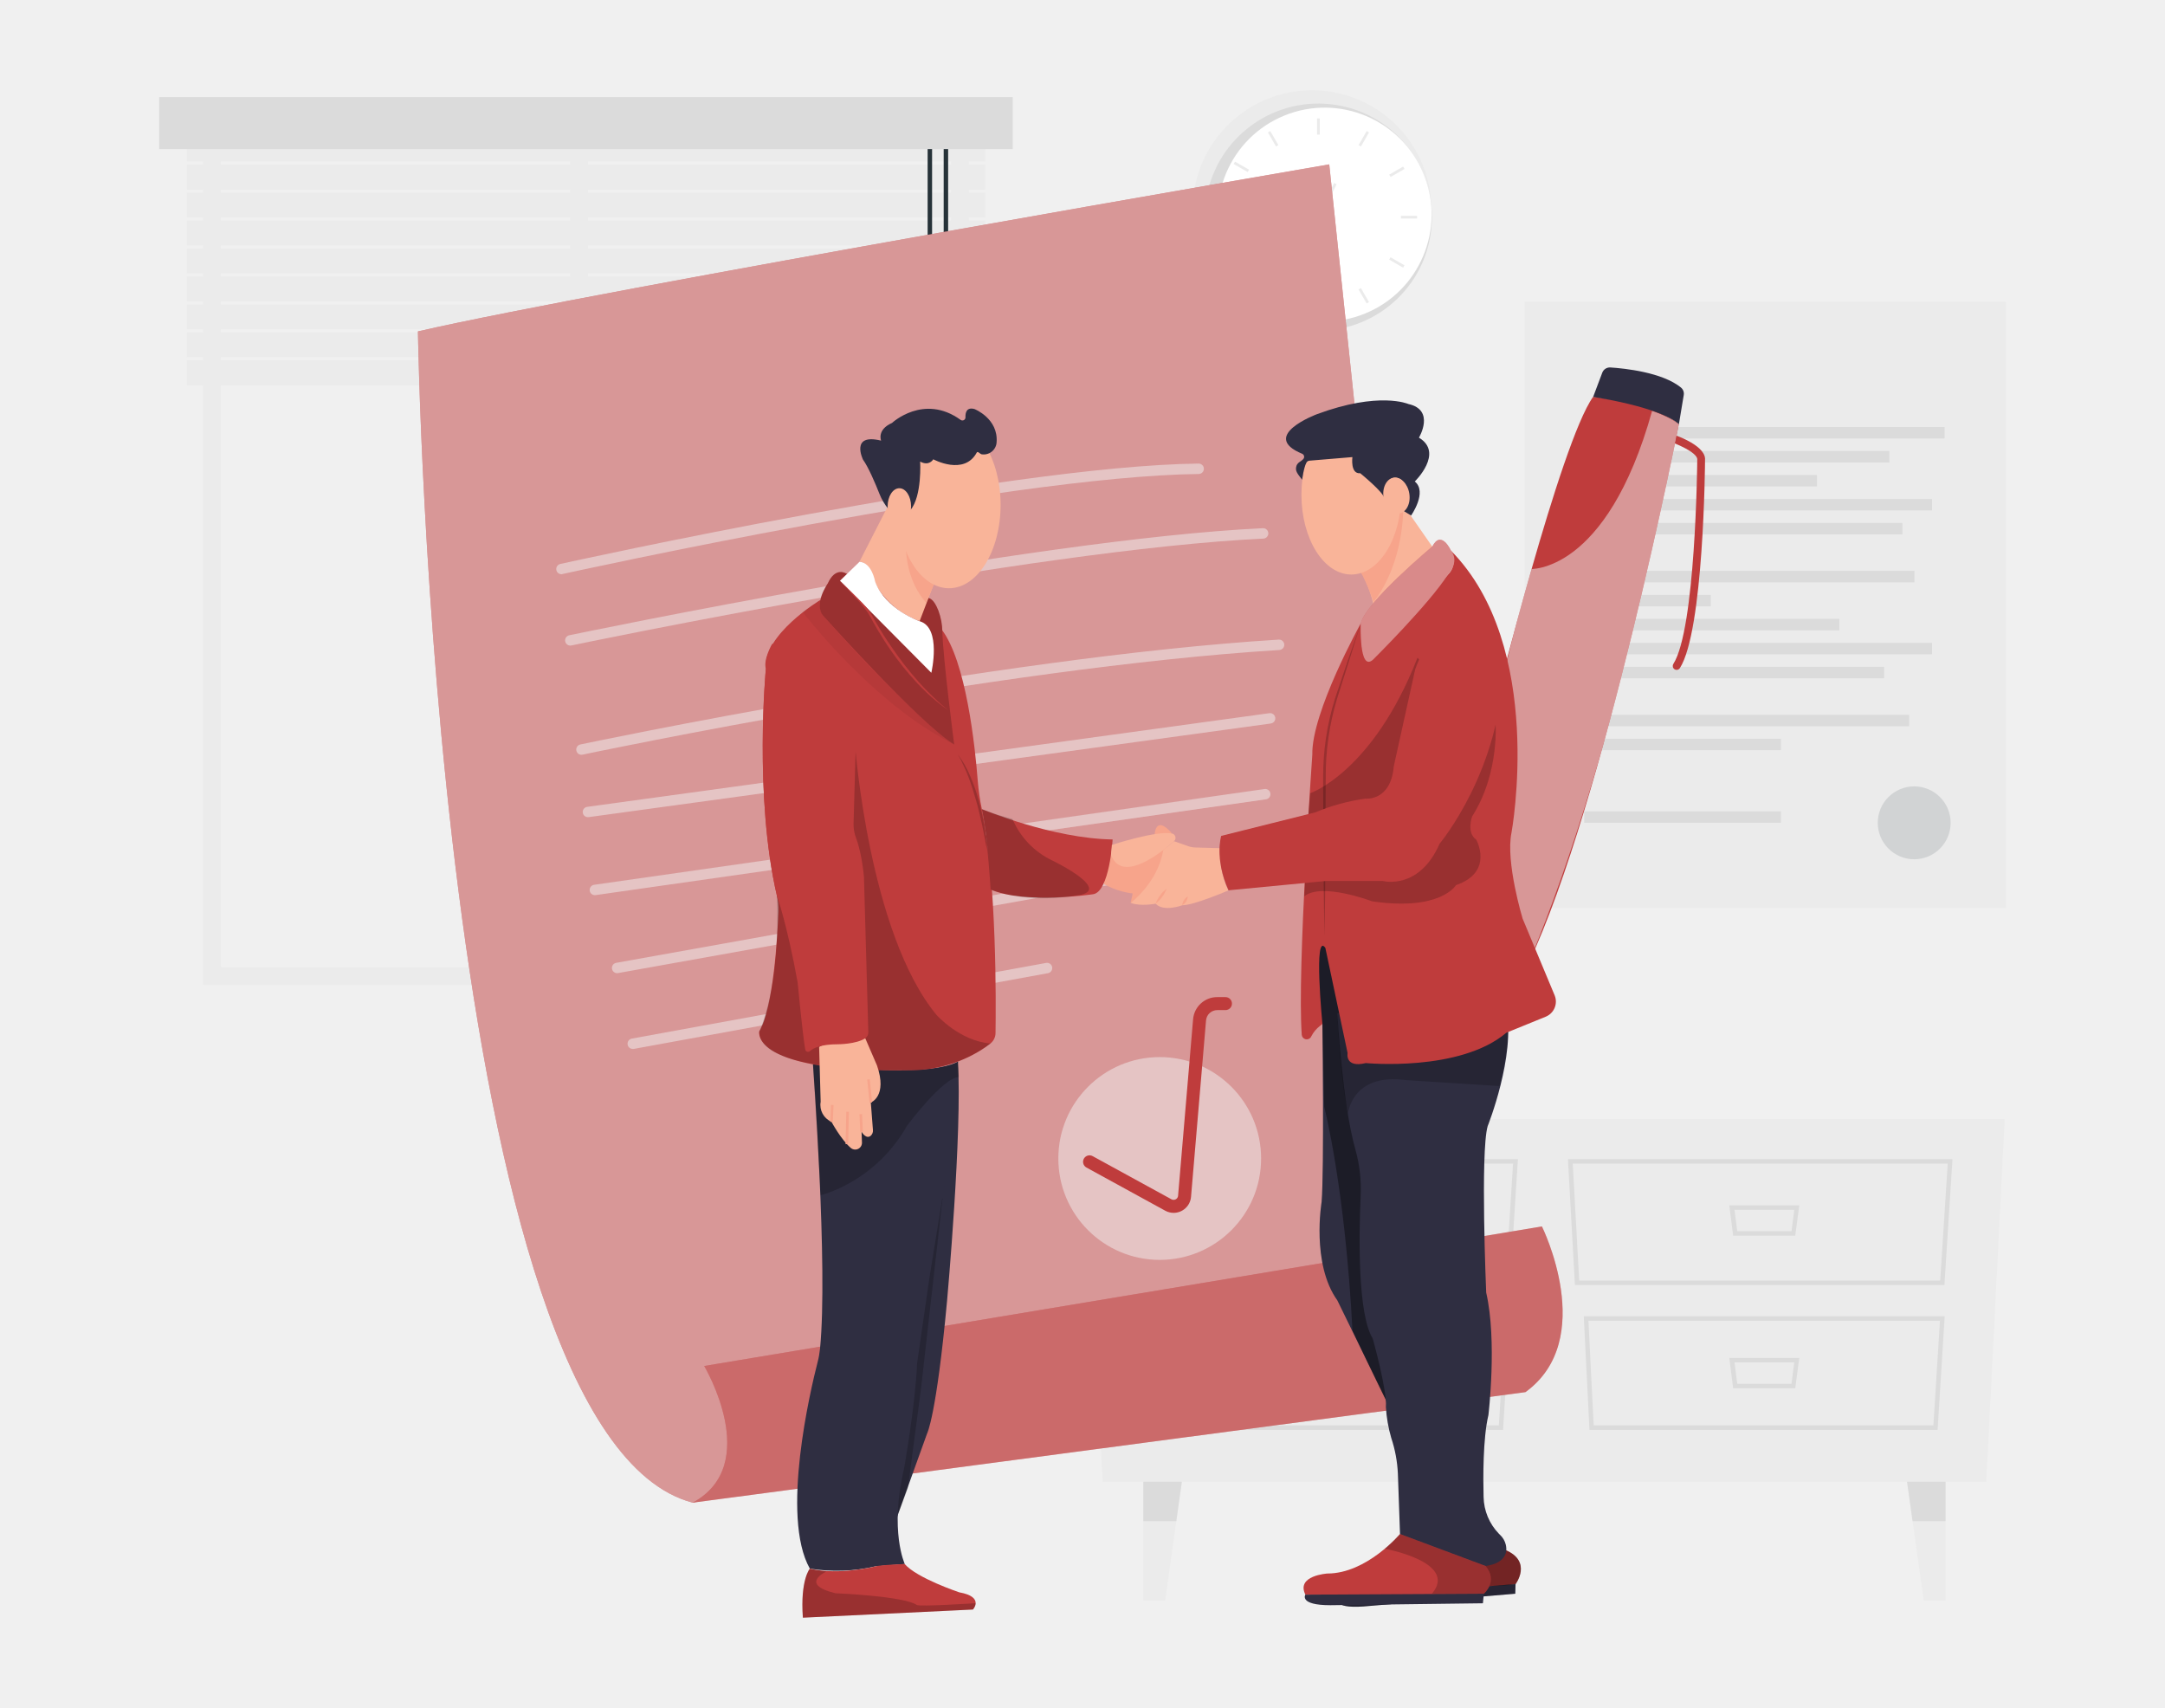
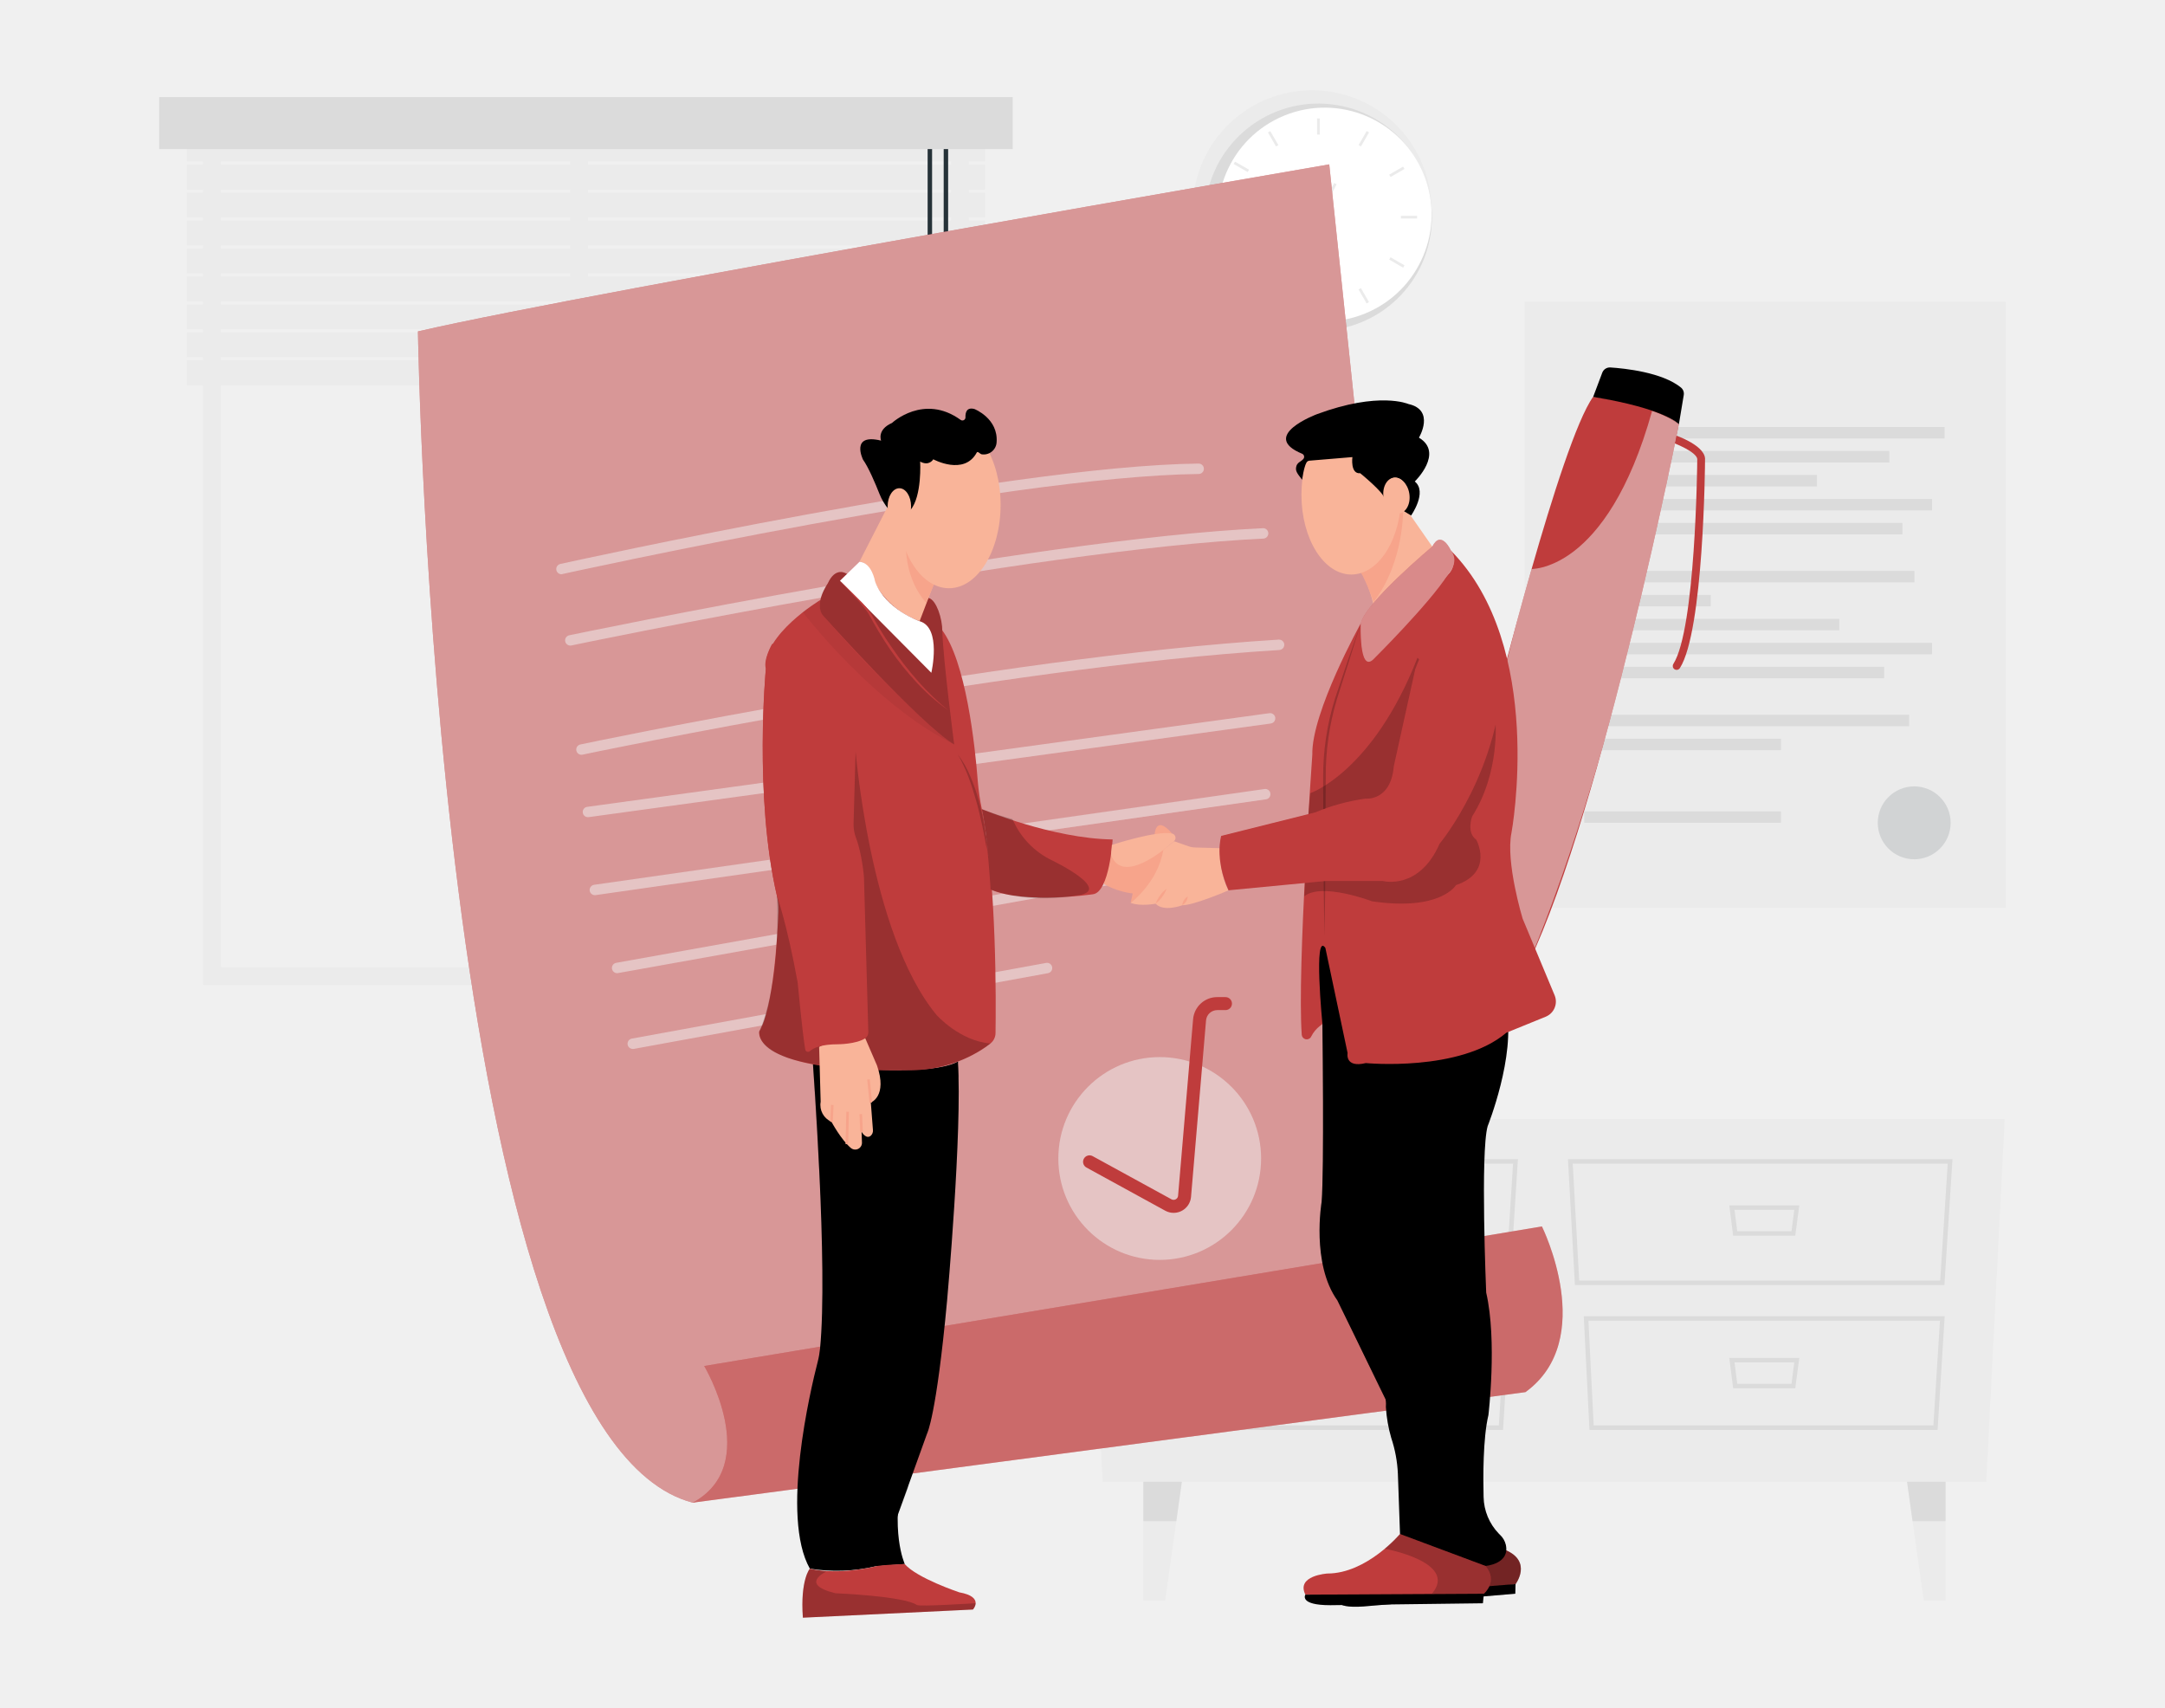
<svg xmlns="http://www.w3.org/2000/svg" id="e2f0911e-85ab-4d17-8338-72e0e01ec516" data-name="Layer 1" width="865.76" height="682.89" viewBox="0 0 865.76 682.89">
  <defs>
    <clipPath id="e4dd9765-2878-4573-bb7c-5fa3699dd086">
      <path id="a5dfa47d-090f-4b42-915a-c1ef3714fa3c" data-name="SVGID" d="M597.41,283.66s26.63-107,39.67-125c0,0,24,2.44,34.29,10.91,0,0-29.85,151.47-60.14,215.62l-32.08-73.51Z" fill="#bf3c3c" />
    </clipPath>
    <clipPath id="afc481d0-29ea-45d5-8a10-b7ee59cab9b5">
      <path id="a3bab4b3-8cb6-4787-930b-564015d6ce17" data-name="SVGID" d="M323.85,627.19s-3.87,4.41-2.79,19.61l68-3.26s4.7-5.06-5.43-6.87c0,0-16.95-5.65-21.86-11.33,0,0-9.13.3-11.73.93C350.08,626.27,335.69,630,323.85,627.19Z" fill="#bf3c3c" />
    </clipPath>
  </defs>
  <g id="e3195073-69dd-4e72-8747-96f08aafb44c" data-name="freepik--background-complete--inject-5">
    <circle cx="524.68" cy="83.83" r="47.73" transform="translate(358.21 588.41) rotate(-80.82)" fill="#ebebeb" />
    <circle cx="527.19" cy="86.82" r="45.41" transform="translate(356.41 593.08) rotate(-80.71)" fill="#dbdbdb" />
    <circle cx="529.74" cy="85.83" r="42.74" transform="translate(6.89 206.75) rotate(-22.23)" fill="#fff" />
    <rect x="526.67" y="47.36" width="1.09" height="6.46" fill="#ebebeb" />
    <rect x="508.57" y="52.26" width="1.09" height="6.46" transform="translate(40.43 261.91) rotate(-29.99)" fill="#ebebeb" />
    <rect x="495.83" y="63.45" width="1.09" height="6.48" transform="translate(191.22 463.83) rotate(-60.11)" fill="#ebebeb" />
    <rect x="487.77" y="86.28" width="6.46" height="1.09" fill="#ebebeb" />
    <rect x="492.63" y="104.42" width="6.46" height="1.09" transform="translate(13.98 262.08) rotate(-30.01)" fill="#ebebeb" />
    <rect x="505.88" y="117.64" width="6.46" height="1.09" transform="translate(152.4 500.18) rotate(-60.03)" fill="#ebebeb" />
    <rect x="526.67" y="119.83" width="1.09" height="6.46" fill="#ebebeb" />
    <rect x="544.81" y="115.02" width="1.09" height="6.46" transform="translate(13.94 288.52) rotate(-30)" fill="#ebebeb" />
    <rect x="558.03" y="101.72" width="1.09" height="6.44" transform="translate(188.41 536.21) rotate(-60)" fill="#ebebeb" />
    <rect x="560.22" y="86.28" width="6.46" height="1.09" fill="#ebebeb" />
    <rect x="555.36" y="68.15" width="6.44" height="1.09" transform="translate(40.49 288.49) rotate(-30)" fill="#ebebeb" />
    <rect x="542.14" y="54.93" width="6.46" height="1.09" transform="translate(224.88 500.21) rotate(-60.03)" fill="#ebebeb" />
    <rect x="504.09" y="91.22" width="41.17" height="1.09" transform="translate(205.01 517.81) rotate(-63.04)" fill="#ebebeb" />
    <rect x="527.59" y="71.94" width="1.44" height="40.54" transform="translate(-7.82 105.5) rotate(-11.32)" fill="#dbdbdb" />
    <path d="M387.43,393.86H81.2V40.22H387.43ZM88.32,386.73h292V47.36h-292Z" fill="#ebebeb" />
    <rect x="227.97" y="49.23" width="7.13" height="341.07" fill="#ebebeb" />
    <rect x="74.73" y="54.65" width="319.2" height="9.94" fill="#ebebeb" />
    <rect x="74.73" y="65.84" width="319.2" height="9.94" fill="#ebebeb" />
    <rect x="74.73" y="77" width="319.2" height="9.94" fill="#ebebeb" />
    <rect x="74.73" y="88.19" width="319.2" height="9.94" fill="#ebebeb" />
    <rect x="74.73" y="99.37" width="319.2" height="9.94" fill="#ebebeb" />
    <rect x="74.73" y="110.54" width="319.2" height="9.94" fill="#ebebeb" />
    <rect x="74.73" y="121.72" width="319.2" height="9.94" fill="#ebebeb" />
    <rect x="74.73" y="132.9" width="319.2" height="9.94" fill="#ebebeb" />
    <rect x="74.73" y="144.07" width="319.2" height="9.94" fill="#ebebeb" />
    <rect x="370.95" y="52.64" width="1.78" height="229.01" fill="#263238" />
    <polygon points="375 289.96 368.67 289.96 370.25 280.86 373.41 280.86 375 289.96" fill="#263238" />
    <rect x="377.37" y="52.64" width="1.78" height="331.29" fill="#263238" />
    <polygon points="381.42 390.62 375.11 390.62 376.68 381.52 379.85 381.52 381.42 390.62" fill="#263238" />
    <rect x="63.65" y="38.83" width="341.33" height="20.78" fill="#dbdbdb" />
    <rect x="609.68" y="120.67" width="192.43" height="242.32" fill="#ebebeb" />
    <rect x="633.52" y="170.74" width="144.11" height="4.58" fill="#dbdbdb" />
    <rect x="633.52" y="180.33" width="122.02" height="4.58" fill="#dbdbdb" />
    <rect x="633.52" y="189.91" width="93.06" height="4.58" fill="#dbdbdb" />
    <rect x="633.52" y="199.51" width="139.08" height="4.58" fill="#dbdbdb" />
    <rect x="633.52" y="209.09" width="127.25" height="4.58" fill="#dbdbdb" />
    <rect x="633.52" y="228.26" width="132.05" height="4.58" fill="#dbdbdb" />
    <rect x="633.52" y="237.86" width="50.59" height="4.58" fill="#dbdbdb" />
    <rect x="633.52" y="247.44" width="102.01" height="4.58" fill="#dbdbdb" />
    <rect x="633.52" y="257.03" width="139.08" height="4.58" fill="#dbdbdb" />
    <rect x="633.52" y="266.61" width="119.92" height="4.58" fill="#dbdbdb" />
    <rect x="633.52" y="285.79" width="129.94" height="4.58" fill="#dbdbdb" />
    <rect x="633.52" y="295.38" width="78.66" height="4.58" fill="#dbdbdb" />
    <rect x="633.52" y="324.4" width="78.66" height="4.58" fill="#dbdbdb" />
    <circle cx="765.47" cy="328.99" r="14.57" fill="#d1d3d4" />
    <polygon points="440.93 592.43 794.3 592.43 801.65 447.45 433.58 447.45 440.93 592.43" fill="#ebebeb" />
    <path d="M777.55,513.82H629.8L627,463.48H780.78ZM631.5,512H775.87l3-46.76H628.93Z" fill="#dbdbdb" />
    <path d="M774.82,571.72H635.6l-2.26-45.43H777.66ZM637.3,569.93H773.14l2.63-41.86H635.21Z" fill="#dbdbdb" />
    <path d="M717.9,494.07H693.07l-1.55-12.14h28Zm-23.19-1.78H716.4l1.11-8.58h-23.9Z" fill="#dbdbdb" />
    <path d="M717.9,555.08H693.07l-1.55-12.15h28Zm-23.19-1.79H716.4l1.11-8.58h-23.9Z" fill="#dbdbdb" />
    <path d="M603.78,513.82H456l-2.76-50.34H607Zm-146-1.79H602.1l2.95-46.76H455.21Z" fill="#dbdbdb" />
    <path d="M601.05,571.72H461.83l-2.26-45.43H603.89Zm-137.52-1.79H599.37L602,528.07H461.44Z" fill="#dbdbdb" />
    <path d="M544.13,494.07H519.3l-1.55-12.14h28Zm-23.19-1.78h21.68l1.1-8.58h-23.9Z" fill="#dbdbdb" />
    <path d="M544.13,555.08H519.3l-1.55-12.15h28Zm-23.19-1.79h21.68l1.1-8.58h-23.9Z" fill="#dbdbdb" />
    <polygon points="472.62 592.43 470.39 608.23 465.93 639.96 457.21 639.96 457.21 592.43 472.62 592.43" fill="#ebebeb" />
    <polygon points="472.62 592.43 470.39 608.23 457.21 608.23 457.21 592.43 472.62 592.43" fill="#dbdbdb" />
    <polygon points="762.6 592.43 764.82 608.23 769.29 639.96 778.01 639.96 778.01 592.43 762.6 592.43" fill="#ebebeb" />
    <polygon points="762.6 592.43 764.82 608.23 778.01 608.23 778.01 592.43 762.6 592.43" fill="#dbdbdb" />
  </g>
  <path d="M167.13,132.5S173.88,573.86,277,600.81l302.55-79.34-48-455.75S238.6,116.1,167.13,132.5Z" fill="#bf3c3c" />
  <path d="M167.13,132.5S173.88,573.86,277,600.81l302.55-79.34-48-455.75S238.6,116.1,167.13,132.5Z" fill="#f1f2f2" opacity="0.5" />
  <g opacity="0.5">
    <path d="M246.8,389.1a2.08,2.08,0,0,1-.37-4.13l258.4-46.33a2.08,2.08,0,0,1,.73,4.09L247.17,389.06A1.61,1.61,0,0,1,246.8,389.1Z" fill="#f1f2f2" />
  </g>
  <g opacity="0.5">
    <path d="M232.54,301.78a2.08,2.08,0,0,1-.43-4.12c1.64-.35,165.41-34.86,279.19-41.92a2.08,2.08,0,1,1,.26,4.15c-113.48,7-276.95,41.49-278.59,41.84A2.1,2.1,0,0,1,232.54,301.78Z" fill="#f1f2f2" />
  </g>
  <g opacity="0.5">
    <path d="M235.21,326.72a2.07,2.07,0,0,1-.28-4.13l272.65-37.43a2.08,2.08,0,1,1,.57,4.12L235.5,326.7A1.42,1.42,0,0,1,235.21,326.72Z" fill="#f1f2f2" />
  </g>
  <g opacity="0.5">
    <path d="M237.89,357.91a2.08,2.08,0,0,1-.3-4.14l268.2-38.31a2.08,2.08,0,0,1,.59,4.11l-268.2,38.32Z" fill="#f1f2f2" />
  </g>
  <g opacity="0.5">
    <path d="M253,419.39a2.08,2.08,0,0,1-.37-4.12L418.39,385a2.08,2.08,0,0,1,.75,4.09l-165.73,30.3A2.43,2.43,0,0,1,253,419.39Z" fill="#f1f2f2" />
  </g>
  <g opacity="0.5">
    <path d="M228.09,258.12a2.08,2.08,0,0,1-.43-4.12c1.83-.38,183.9-38.4,277.44-42.81h.1a2.08,2.08,0,0,1,.09,4.15c-93.2,4.4-275,42.35-276.78,42.73A2,2,0,0,1,228.09,258.12Z" fill="#f1f2f2" />
  </g>
  <path d="M610,556.62,277,600.81c28.12-15.23,4.59-54.65,4.59-54.65l335-55.79S639.06,535.55,610,556.62Z" fill="#bf3c3c" />
  <path d="M610,556.62,277,600.81c28.12-15.23,4.59-54.65,4.59-54.65l335-55.79S639.06,535.55,610,556.62Z" fill="#f1f2f2" opacity="0.25" />
  <g opacity="0.5">
    <path d="M224.52,229.6a2.08,2.08,0,0,1-.45-4.11c1.77-.39,177.53-39.26,255.26-40.14h0a2.08,2.08,0,0,1,0,4.16c-77.3.88-252.64,39.65-254.41,40A1.73,1.73,0,0,1,224.52,229.6Z" fill="#f1f2f2" />
  </g>
  <path d="M670.48,267.84a1.6,1.6,0,0,1-.84-.24,1.57,1.57,0,0,1-.48-2.15c8.86-13.93,9.54-79.14,9.56-81.95-.35-2.62-7.94-6.1-13-7.65a1.56,1.56,0,1,1,.91-3c2.45.74,14.69,4.75,15.2,10.41a.76.76,0,0,1,0,.15c0,2.8-.56,68.78-10.05,83.69A1.54,1.54,0,0,1,670.48,267.84Z" fill="#bf3c3c" />
  <path id="b48fabe3-33b9-4ef3-bd8f-4770149cbbcc" data-name="SVGID" d="M597.41,283.66s26.63-107,39.67-125c0,0,24,2.44,34.29,10.91,0,0-29.85,151.47-60.14,215.62l-32.08-73.51Z" fill="#bf3c3c" />
  <g clip-path="url(#e4dd9765-2878-4573-bb7c-5fa3699dd086)">
    <path d="M611.67,227.52s30.74,2.23,49-63.26c0,0,6.68,2.23,10.69,5.35,0,0-22.72,126.52-60.14,215.62l-16-58.8,7.57-62.82Z" fill="#f1f2f2" opacity="0.5" />
  </g>
-   <path d="M637.08,158.7l3.65-9.69a3.23,3.23,0,0,1,3.22-2.09c5.83.38,20.81,1.94,28.27,8.05a3.19,3.19,0,0,1,1.09,3l-1.94,11.64S666.05,163.39,637.08,158.7Z" fill="#2f2e41" />
+   <path d="M637.08,158.7l3.65-9.69a3.23,3.23,0,0,1,3.22-2.09c5.83.38,20.81,1.94,28.27,8.05a3.19,3.19,0,0,1,1.09,3l-1.94,11.64S666.05,163.39,637.08,158.7Z" fill="#000000" />
  <path d="M461.68,334.15s.11-8.91,7-.89Z" fill="#f7a48b" />
  <path d="M452.13,361l1.56-7.2,3.13,3.13a27.93,27.93,0,0,1-2.91,2.73C453.3,360.14,452.7,360.58,452.13,361Z" fill="#f7a48b" />
  <path d="M441.49,353.47s9.08,5.63,19.4,3.44c0,0,7.51-5,5.63-18.14L456.2,336,439,342.21Z" fill="#f7a48b" />
-   <path d="M358.72,606.52l12-33.32s3.71-6.79,8-53.07c0,0,6.17-68.19,4.32-95.65,0,0-4.94,3.39-22.53,3.39l-8.95,173.71Z" fill="#2f2e41" />
+   <path d="M358.72,606.52l12-33.32s3.71-6.79,8-53.07c0,0,6.17-68.19,4.32-95.65,0,0-4.94,3.39-22.53,3.39l-8.95,173.71Z" fill="#000000" />
  <polygon points="376.92 479.09 368.29 555.3 363.04 595.1 358.72 606.52 356.87 578.13 367.98 484.64 376.92 479.09" opacity="0.2" />
-   <path d="M325.09,425.4s6.06,81.43,2.83,113.83a34.56,34.56,0,0,1-.93,5.25c-2.83,11-14.93,61.87-3.14,82.71a67.81,67.81,0,0,0,26.23-.92l11.73-.93s-6.18-13.27-.31-38c0,0,4.63-26.23,5.24-42.27l4.94-34.25,8-49.37,3.4-37S377.23,431.57,325.09,425.4Z" fill="#2f2e41" />
+   <path d="M325.09,425.4s6.06,81.43,2.83,113.83a34.56,34.56,0,0,1-.93,5.25c-2.83,11-14.93,61.87-3.14,82.71a67.81,67.81,0,0,0,26.23-.92l11.73-.93s-6.18-13.27-.31-38c0,0,4.63-26.23,5.24-42.27l4.94-34.25,8-49.37,3.4-37S377.23,431.57,325.09,425.4Z" fill="#000000" />
  <path d="M325.09,425.4l3.08,52.45s21.6-4.93,34.56-27.77c0,0,14.5-19.43,20.67-19.43l-.3-6.17S374.46,431.88,325.09,425.4Z" opacity="0.2" />
  <path d="M327.88,240s-22.94,13.81-21.61,27.4c0,0-4.88,49.85,4.41,90.76a24,24,0,0,1,.61,6.26c-.38,9.73-2,38.6-7.69,48,0,0-3.84,16.8,61.38,15.48a53.35,53.35,0,0,0,27.27-8,40.83,40.83,0,0,0,3.85-2.71,5.36,5.36,0,0,0,2-4.14c.18-11.48.53-60.6-5.48-89.57A90.44,90.44,0,0,1,391,312.28c-1.07-13.81-4.67-48-14.53-60.7Z" fill="#bf3c3c" />
  <path d="M570.9,611.94s-12.13,16.71-27.83,17.83c0,0-12.58,1.66-8.21,9.05,0,0,56-2.07,71.19-5.45,0,0,6.79-9-4-13.61Z" fill="#bf3c3c" />
-   <path d="M534.86,638.82s-2.38,4.4,10.26,3.5l60.82-5.1.11-3.85Z" fill="#2f2e41" />
+   <path d="M534.86,638.82s-2.38,4.4,10.26,3.5l60.82-5.1.11-3.85Z" fill="#000000" />
  <path d="M534.86,638.82s-2.38,4.4,10.26,3.5l60.82-5.1.11-3.85Z" opacity="0.2" />
  <path d="M565,618.21s30,2.22,20.22,15.62c0,0,13.28.85,20.88-.46,0,0,6.79-9-4-13.61l-31.19-7.82Z" opacity="0.4" />
-   <path d="M528.82,409.32s.72,58.71-.33,71.3c0,0-4.19,24.64,6.3,39.32l21.49,44-4.72-153.1L538.46,371l-14.69,2.62S521.29,399.9,528.82,409.32Z" fill="#2f2e41" />
+   <path d="M528.82,409.32s.72,58.71-.33,71.3c0,0-4.19,24.64,6.3,39.32l21.49,44-4.72-153.1L538.46,371l-14.69,2.62S521.29,399.9,528.82,409.32Z" fill="#000000" />
  <path d="M529.55,442.56s8.32,32.07,11.29,89.4c0,0,9.8,21,15.44,32l-4.72-153.1L538.46,371l-14.69,2.62s-2.21,23.53,5.05,35.67Z" opacity="0.4" />
-   <path d="M534.79,405.11S536.73,441,542,459.59A58.37,58.37,0,0,1,544.12,478c-.74,16.66-1.19,47.43,4.82,57.2,0,0,5.85,20.86,5.26,27.4a56.22,56.22,0,0,0,2.15,12.35A52.59,52.59,0,0,1,559,589.27l.85,24.07s11.88,18.71,34.16,12.77c0,0,9.88-.73,8.15-8.47a8,8,0,0,0-2.35-4l-.43-.42a21.75,21.75,0,0,1-6.11-14.71c-.19-7.49-.29-23.4,1.93-32.71,0,0,3.56-29.7-.89-49,0,0-2.38-56.14.59-66.53,0,0,11.29-28.22,7.43-46.63Z" fill="#2f2e41" />
+   <path d="M534.79,405.11S536.73,441,542,459.59A58.37,58.37,0,0,1,544.12,478c-.74,16.66-1.19,47.43,4.82,57.2,0,0,5.85,20.86,5.26,27.4a56.22,56.22,0,0,0,2.15,12.35A52.59,52.59,0,0,1,559,589.27l.85,24.07s11.88,18.71,34.16,12.77c0,0,9.88-.73,8.15-8.47a8,8,0,0,0-2.35-4l-.43-.42a21.75,21.75,0,0,1-6.11-14.71c-.19-7.49-.29-23.4,1.93-32.71,0,0,3.56-29.7-.89-49,0,0-2.38-56.14.59-66.53,0,0,11.29-28.22,7.43-46.63Z" fill="#000000" />
  <path d="M539.05,445.23s1.49-16.34,23.17-13.37l37.42,2.38s5.35-20.2,2.68-30.59l-67.53,1.46S535.49,428.3,539.05,445.23Z" opacity="0.2" />
  <path d="M341.92,297.91s5.56,75.07,32.52,107.82c0,0,9.24,10.5,21.66,11.49A53.46,53.46,0,0,1,365,427.89s-61.6,2.12-61.38-15.48c0,0,8.6-17.16,7.08-54.25l13-33.74Z" opacity="0.2" />
  <path d="M382.9,301.48a38.53,38.53,0,0,1,5.08,8.83,71.38,71.38,0,0,1,3.38,9.63,94.62,94.62,0,0,1,2.19,10c.27,1.68.49,3.36.72,5s.33,3.38.44,5.07c-.35-1.66-.63-3.33-.94-5l-1-5c-.75-3.29-1.47-6.59-2.41-9.83s-1.92-6.46-3.12-9.61c-.6-1.58-1.24-3.14-2-4.66A34.81,34.81,0,0,0,382.9,301.48Z" opacity="0.2" />
  <path d="M327.88,240l-6.9,4.68s27.84,36.75,60.59,53c0,0-21.39-15.81-52.35-51.45A7.69,7.69,0,0,1,327.88,240Z" opacity="0.05" />
  <path d="M392.61,323.51s28.23,11.81,52.32,12.13c0,0-1.25,21-7.82,21.9,0,0-27.22,4.06-41-1.88C396.13,355.66,395.35,335.79,392.61,323.51Z" fill="#bf3c3c" />
  <path d="M404.89,327.5a32.47,32.47,0,0,0,15.95,16.58s26,12.52,8.76,14.08c0,0-17.83,3.44-33.47-2.5,0,0-1.1-19.87-3.52-32.15A112.94,112.94,0,0,0,404.89,327.5Z" opacity="0.2" />
  <path d="M444.62,337.83s17.73-5.84,24.07-4.57a1.77,1.77,0,0,1,.79,3.06c-4.84,4.31-20.68,17.19-25.17,5.57Z" fill="#f9b499" />
  <path d="M452.13,361s10.86-8,13.05-21.12l4.3-3.54,5.71,2a9.29,9.29,0,0,0,2.77.51l9.84.27s-.45,9.3,3.44,16.89c0,0-13.77,5.95-18.46,5.95,0,0-7.51,2.81-10.64-.63C462.14,361.29,456.2,362.54,452.13,361Z" fill="#f9b499" />
  <path d="M462.14,361.29a12.19,12.19,0,0,1,1.77-3.28,12,12,0,0,1,2.61-2.66,13.3,13.3,0,0,1-4.38,5.94Z" fill="#f7a48b" />
  <path d="M472.78,361.92a3.93,3.93,0,0,1,.66-2,3.81,3.81,0,0,1,1.53-1.44,4.28,4.28,0,0,1-2.19,3.44Z" fill="#f7a48b" />
  <path d="M544.19,249.21s-19.81,35.58-19.41,52.57c0,0-6.12,86-4.22,112a2,2,0,0,0,3.58,1,3.07,3.07,0,0,0,.2-.36,12.46,12.46,0,0,1,3.56-4.28l.92-.74S525.18,372.13,530,379l8.89,42.05s-1.21,6.06,7.28,4c0,0,37.6,3.64,56.2-12.13l15.72-6.4A6.54,6.54,0,0,0,621.7,398l-12.82-30.71s-6.88-22.64-4.45-34.36c0,0,13.75-74.4-24.26-112.81,0,0,3.24,5.26-1.21,9.71,0,0-20.5,25.07-30.21,33.56C548.75,263.37,544.19,269.83,544.19,249.21Z" fill="#bf3c3c" />
  <path d="M529.63,374.55c-.21-10.61-.31-21.23-.4-31.85l-.12-31.84a104.78,104.78,0,0,1,4.73-31.51q5-15.14,10.35-30.14l-4.76,15.2c-1.6,5.06-3.26,10.12-4.82,15.17a106.54,106.54,0,0,0-4.46,31.28L530,342.7C530,353.32,529.85,363.94,529.63,374.55Z" opacity="0.2" />
  <path d="M523.16,325.63l.81-8.49S549,308.65,566.83,263l13.75,13.75L598,288s2,20.62-9.3,38.41c0,0-2.42,6.47,1.62,9.3,0,0,7.28,12.94-8.09,18.19,0,0-6.06,10.51-33.56,6.47,0,0-20.21-7.68-27.09-2Z" opacity="0.2" />
  <path d="M327.56,418.61l.61,21.91a7.31,7.31,0,0,0,4.32,8s3.82,7.15,7.79,10.51a2.71,2.71,0,0,0,4.41-2.23l-.16-4.27s1.81,3.18,3.69,1.56a2.74,2.74,0,0,0,.86-2.27l-.85-11S355,438.36,350.7,426L346,415.11s-1.43.08-10.68,1.64C335.34,416.75,330.33,416.76,327.56,418.61Z" fill="#f9b499" />
  <rect x="329.25" y="444.63" width="6.79" height="1.04" transform="translate(-127.01 757.44) rotate(-87.42)" fill="#f7a48b" />
  <rect x="332.34" y="450.49" width="12.96" height="1.04" transform="translate(-120.01 779.17) rotate(-88.66)" fill="#f7a48b" />
  <rect x="343.85" y="445.45" width="1.04" height="7.1" transform="translate(-19.18 15.39) rotate(-2.49)" fill="#f7a48b" />
  <rect x="347.25" y="431.55" width="1.04" height="9.3" transform="translate(-41.68 36.77) rotate(-5.71)" fill="#f7a48b" />
  <path id="b0f8679b-c9ad-471f-ac64-05653314dbfe" data-name="SVGID" d="M323.85,627.19s-3.87,4.41-2.79,19.61l68-3.26s4.7-5.06-5.43-6.87c0,0-16.95-5.65-21.86-11.33,0,0-9.13.3-11.73.93C350.08,626.27,335.69,630,323.85,627.19Z" fill="#bf3c3c" />
  <g clip-path="url(#afc481d0-29ea-45d5-8a10-b7ee59cab9b5)">
    <path d="M330.47,628.34s-11.22,5.07,3.62,8.69c0,0,27.14,1.08,32.57,4.7,1.09.73,23.52-.72,23.52-.72l4,1.81L375.71,659.1,316,653.31,310.21,632l10.13-7.24,3.51,2.47Z" opacity="0.2" />
  </g>
  <path d="M559.84,613.34s-13.29,15.8-29,15.8c0,0-12.67.77-8.83,8.45,0,0,56,1.92,71.39-.38,0,0,5.84-4.93.62-11.1Z" fill="#bf3c3c" />
-   <path d="M522,637.59s-2.69,4.22,10,4.22l61-.77.38-3.83Z" fill="#2f2e41" />
+   <path d="M522,637.59s-2.69,4.22,10,4.22l61-.77.38-3.83Z" fill="#000000" />
  <path d="M553.75,619.23s29.6,5.35,18.85,18c0,0,14.12.06,20.78,0,0,0,5.85-4.88.62-11.1l-34.16-12.77c-.81.9-1.7,1.83-2.67,2.77C556,617.26,554.85,618.29,553.75,619.23Z" opacity="0.2" />
  <circle cx="463.76" cy="463.2" r="40.54" fill="#f1f2f2" opacity="0.5" />
  <path d="M469.32,484.94a7,7,0,0,1-3.35-.86l-31.52-17.27a2.59,2.59,0,0,1,2.49-4.55l31.52,17.26a1.77,1.77,0,0,0,1.7,0,1.74,1.74,0,0,0,.94-1.42l6-70.53a9.67,9.67,0,0,1,9.69-8.9h3.26a2.6,2.6,0,1,1,0,5.2h-3.26a4.5,4.5,0,0,0-4.51,4.14l-6,70.53a7,7,0,0,1-7,6.4Z" fill="#bf3c3c" />
  <path d="M542.79,226.66s4.32,4.57,6.86,17l24.14-23.63-11.68-16.77Z" fill="#f9b499" />
  <path d="M544.19,249.21s-.85,19.65,4.85,14.56c0,0,22.63-22.43,29.92-34,0,0,5-5.08,1.21-9.71,0,0-3.84-8.43-7.39-1.57C572.78,218.53,546.09,240.77,544.19,249.21Z" fill="#bf3c3c" />
  <path d="M544.19,249.21s-.85,19.65,4.85,14.56c0,0,22.63-22.43,29.92-34,0,0,5-5.08,1.21-9.71,0,0-3.84-8.43-7.39-1.57C572.78,218.53,546.09,240.77,544.19,249.21Z" fill="#fff" opacity="0.4" />
  <path d="M549.3,240.67s-3.66-10.42-6.51-14L561.11,203S561.77,224.41,549.3,240.67Z" fill="#f7a48b" />
  <ellipse cx="540.38" cy="197.82" rx="19.95" ry="31.89" fill="#f9b499" />
  <path d="M565.93,267.59c8.81-23.59,18.75-23.87,25.75-19.59A20.06,20.06,0,0,1,601,265.4c-.31,42.08-25.32,71.94-25.32,71.94-8.23,18.81-22.73,14.9-22.73,14.9H530.26l-39,3.73c-5.72-12.72-2.91-21.76-2.91-21.76L526,324.8a79.61,79.61,0,0,1,20-5.48s10.19,1.17,11.36-12.94Z" fill="#bf3c3c" />
  <path d="M338.35,229.31s-4.23-2.9-7.35,4c0,0-5.79,8.24-1.78,12.92,0,0,38.53,43,52.35,51.45,0,0-4.44-34-4.73-45.11a25.19,25.19,0,0,0-1.57-8.38c-.92-2.39-2.23-4.69-3.95-5.09Z" fill="#bf3c3c" />
  <path d="M338.35,229.31s-4.23-2.9-7.35,4c0,0-5.79,8.24-1.78,12.92,0,0,38.53,43,52.35,51.45,0,0-4.44-34-4.73-45.11a25.19,25.19,0,0,0-1.57-8.38c-.92-2.39-2.23-4.69-3.95-5.09Z" opacity="0.2" />
  <path d="M373.37,233.64l-5.62,14.7a33.16,33.16,0,0,1-16.36-12.63,15.75,15.75,0,0,1-2-4.29c-.8-2.61-2.6-6.95-5.72-6.79L355,202.48s4.12,7.67,5,7C360,209.48,360.9,225,373.37,233.64Z" fill="#f9b499" />
  <path d="M343.7,224.63l-7.8,7.57L372.43,269s4.22-18.08-4.68-20.62c0,0-13.81-4.78-17.82-15.92C349.93,232.42,348.63,224.92,343.7,224.63Z" fill="#fff" />
  <path d="M379.34,284.1a80.94,80.94,0,0,1-12.81-11.24,117.9,117.9,0,0,1-10.67-13.32c-1.6-2.36-3.14-4.75-4.6-7.2-.73-1.22-1.44-2.45-2.14-3.69s-1.32-2.52-2.07-3.69a45.83,45.83,0,0,0-5.43-6.45c-1.91-2.1-3.84-4.18-5.72-6.31,2.05,2,4.06,4,6.08,6l3,3a25.82,25.82,0,0,1,2.73,3.34c.83,1.19,1.49,2.47,2.19,3.68s1.42,2.45,2.16,3.65c1.47,2.42,3,4.78,4.65,7.1a130.54,130.54,0,0,0,10.4,13.38l1.41,1.58,1.46,1.54c1,1,2,2,3,3s2.07,1.92,3.1,2.89S378.26,283.17,379.34,284.1Z" fill="#bf3c3c" />
  <path d="M322,419.61a1.13,1.13,0,0,0,1.87.65c1.47-1.28,4.59-2.73,11.16-2.73,0,0,7.41,0,11-2.42a2.84,2.84,0,0,0,1.2-2.45l-1.74-62s-.7-9-3.16-15.59a15,15,0,0,1-1-5.69l1.24-44.21s-.44-38.32-33.86-27.62c0,0-3.56,6.23-2.45,9.8,0,0-4.76,51.89,4.41,90.76,0,0,4.06,11.26,8.29,34.65C319,392.81,320.76,412.17,322,419.61Z" fill="#bf3c3c" />
  <path d="M370.36,241l3.91-9.14-11.74-18.27S360,229.12,370.36,241Z" fill="#f7a48b" />
  <ellipse cx="379.48" cy="201.88" rx="20.65" ry="33.32" fill="#f9b499" />
-   <path d="M351.67,197.43c-1.58-4-4.36-10.59-6.56-13.65,0,0-5.25-10.68,7.24-7.6,0,0-1.81-4.35,4.35-7.07,0,0,12.7-11.88,27.44-1.23a1.22,1.22,0,0,0,1.94-1c-.08-2,.5-4.16,3.58-3.34,0,0,9.62,3.76,8.87,13.33a5.17,5.17,0,0,1-6,4.77c-.61-.12-1.57-1.39-1.93-.71-5.07,9.41-17.39,2.71-17.39,2.71s-1.63,2.9-5.25.91c0,0,.82,13.79-3.89,19.4,0,0,0-10.18-5.81-7.74-2.88,1.21-3.17,4.62-2.73,7.58,0,.05-.06,0-.21-.21A22.22,22.22,0,0,1,351.67,197.43Z" fill="#2f2e41" />
+   <path d="M351.67,197.43c-1.58-4-4.36-10.59-6.56-13.65,0,0-5.25-10.68,7.24-7.6,0,0-1.81-4.35,4.35-7.07,0,0,12.7-11.88,27.44-1.23a1.22,1.22,0,0,0,1.94-1c-.08-2,.5-4.16,3.58-3.34,0,0,9.62,3.76,8.87,13.33a5.17,5.17,0,0,1-6,4.77c-.61-.12-1.57-1.39-1.93-.71-5.07,9.41-17.39,2.71-17.39,2.71s-1.63,2.9-5.25.91c0,0,.82,13.79-3.89,19.4,0,0,0-10.18-5.81-7.74-2.88,1.21-3.17,4.62-2.73,7.58,0,.05-.06,0-.21-.21A22.22,22.22,0,0,1,351.67,197.43Z" fill="#000000" />
  <ellipse cx="359.64" cy="202.48" rx="4.69" ry="7.27" fill="#f9b499" />
-   <path d="M520.71,191.81s.64-4.95,1.74-6.87a1.5,1.5,0,0,1,1.2-.75l17.16-1.43s-.92,6.82,3.13,6.45c0,0,9.59,7.81,9.59,10,0,0-.3-7.69,4-8.23a3.73,3.73,0,0,1,4,2.83,12.88,12.88,0,0,1-1.25,9.86l4,2.45s6.64-9.37,1.48-13.61c0,0,11.8-11.43,1.66-17.52,0,0,6.64-11.06-4.24-13.46,0,0-11.62-5.16-36.51,4.06,0,0-23.41,8.67-5.9,15.86a1.33,1.33,0,0,1,.32,2.17c-.86,1-2.47,1.26-2.77,3.12C518,188.31,518.71,189.28,520.71,191.81Z" fill="#2f2e41" />
+   <path d="M520.71,191.81s.64-4.95,1.74-6.87a1.5,1.5,0,0,1,1.2-.75l17.16-1.43s-.92,6.82,3.13,6.45c0,0,9.59,7.81,9.59,10,0,0-.3-7.69,4-8.23a3.73,3.73,0,0,1,4,2.83,12.88,12.88,0,0,1-1.25,9.86l4,2.45s6.64-9.37,1.48-13.61c0,0,11.8-11.43,1.66-17.52,0,0,6.64-11.06-4.24-13.46,0,0-11.62-5.16-36.51,4.06,0,0-23.41,8.67-5.9,15.86a1.33,1.33,0,0,1,.32,2.17c-.86,1-2.47,1.26-2.77,3.12C518,188.31,518.71,189.28,520.71,191.81Z" fill="#000000" />
  <ellipse cx="558.43" cy="198.12" rx="5.21" ry="7.24" transform="translate(-24.63 92.57) rotate(-9.27)" fill="#f9b499" />
</svg>
